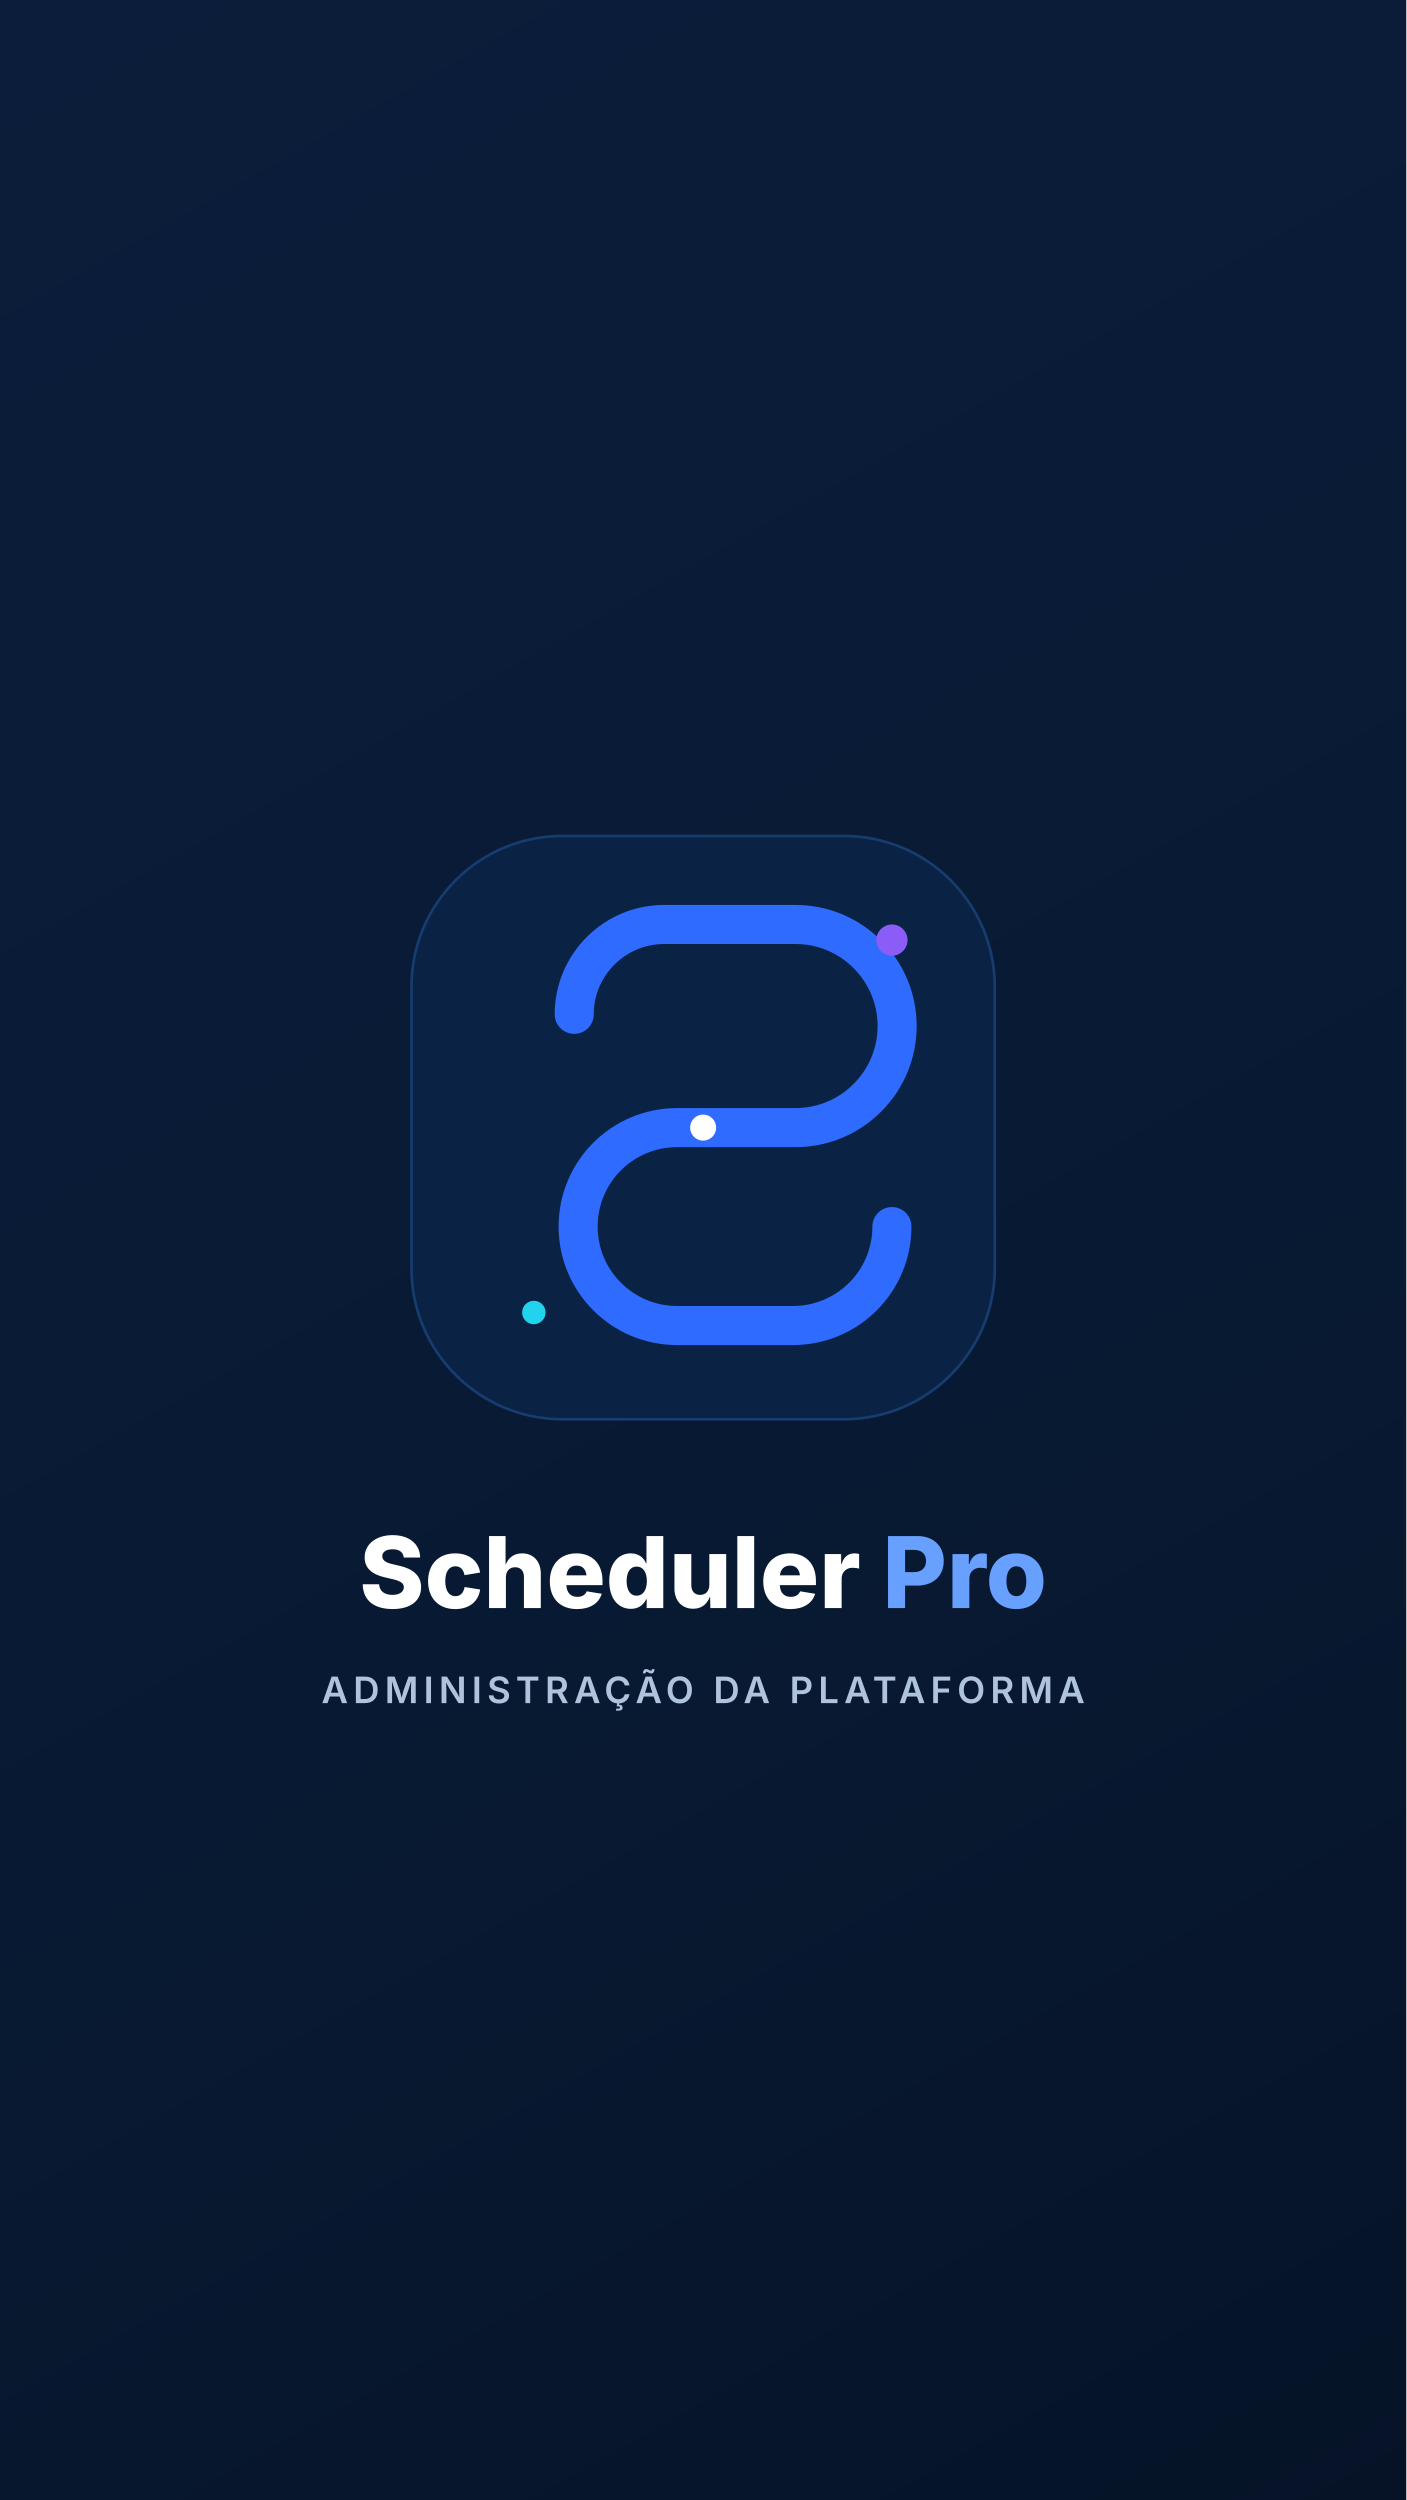
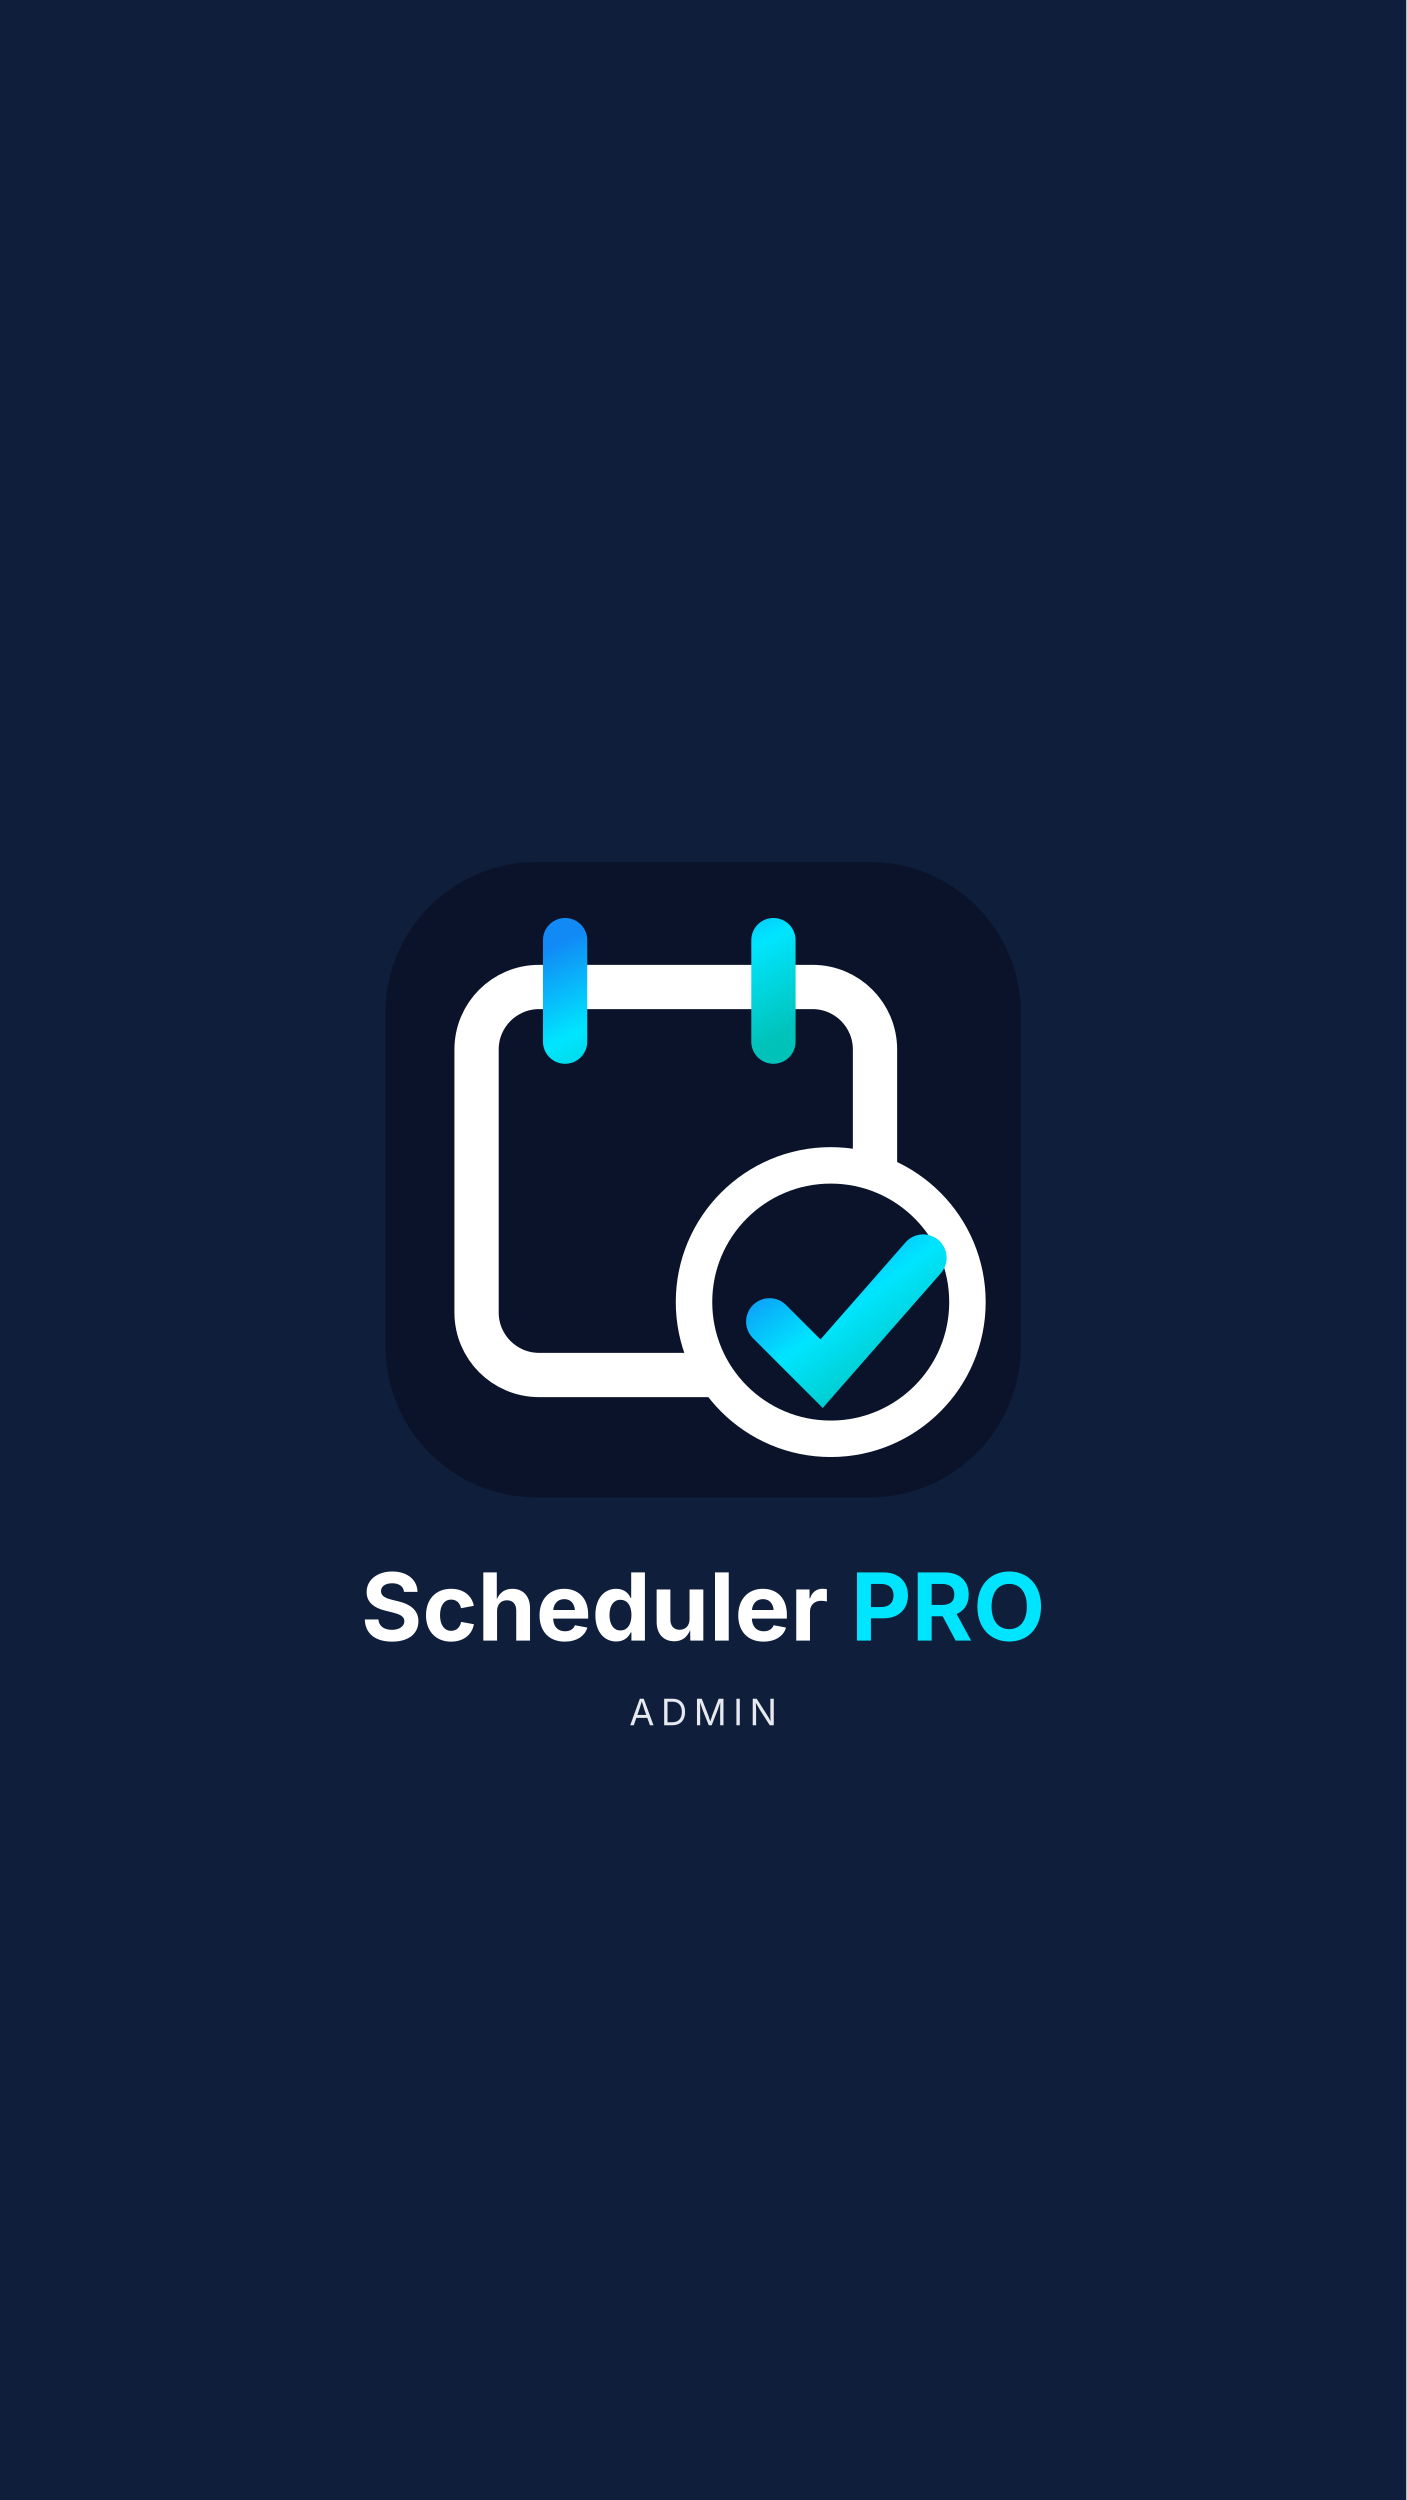
- <svg xmlns="http://www.w3.org/2000/svg" viewBox="0 0 1080 1920" role="img" aria-label="Scheduler Pro Admin">
+ <svg xmlns="http://www.w3.org/2000/svg" viewBox="0 0 1080 1920" role="img" aria-label="Scheduler PRO Admin">
  <defs>
-     <linearGradient id="bg" x1="0" y1="0" x2="1080" y2="1920" gradientUnits="userSpaceOnUse">
-       <stop stop-color="#0B1D3A" />
-       <stop offset=".58" stop-color="#081A33" />
-       <stop offset="1" stop-color="#061327" />
+     <linearGradient id="bg" x1="0" y1="0" x2="1080" y2="1920">
+       <stop stop-color="#0F1E3A" />
+       <stop offset="1" stop-color="#0B132B" />
    </linearGradient>
-     <linearGradient id="flow" x1="332" y1="632" x2="748" y2="1134" gradientUnits="userSpaceOnUse">
-       <stop stop-color="#2F6BFF" />
-       <stop offset=".56" stop-color="#1DAAF5" />
-       <stop offset="1" stop-color="#22D3EE" />
+     <linearGradient id="a" x1="0" y1="0" x2="1" y2="1">
+       <stop stop-color="#118AF5" />
+       <stop offset=".48" stop-color="#00E5FF" />
+       <stop offset="1" stop-color="#00C2B8" />
    </linearGradient>
  </defs>
  <rect width="1080" height="1920" fill="url(#bg)" />
-   <g transform="translate(284 610)">
-     <rect x="32" y="32" width="448" height="448" rx="116" fill="#0A2345" stroke="#173D70" stroke-width="2" />
-     <path d="M157 169c0-38 31-69 69-69h101c43 0 78 35 78 78s-35 78-78 78h-91c-42 0-76 34-76 76s34 76 76 76h89c42 0 76-34 76-76" fill="none" stroke="url(#flow)" stroke-width="30" stroke-linecap="round" stroke-linejoin="round" />
-     <circle cx="401" cy="112" r="12" fill="#8B5CF6" />
-     <circle cx="126" cy="398" r="9" fill="#22D3EE" />
-     <circle cx="256" cy="256" r="10" fill="#FFFFFF" />
+   <g transform="translate(284 650)">
+     <rect x="12" y="12" width="488" height="488" rx="116" fill="#0B132B" />
+     <rect x="82" y="108" width="306" height="298" rx="48" fill="none" stroke="#fff" stroke-width="34" />
+     <path d="M150 72v78M310 72v78" fill="none" stroke="url(#a)" stroke-width="34" stroke-linecap="round" />
+     <circle cx="354" cy="350" r="105" fill="#0B132B" stroke="#fff" stroke-width="28" />
+     <path d="M307 365l40 40 78-89" fill="none" stroke="url(#a)" stroke-width="36" stroke-linecap="round" />
  </g>
-   <text x="540" y="1235" text-anchor="middle" fill="#FFFFFF" font-family="Inter,Segoe UI,Arial,sans-serif" font-size="76" font-weight="760">Scheduler <tspan fill="#68A0FF" font-weight="820">Pro</tspan>
+   <text x="540" y="1260" text-anchor="middle" fill="#fff" font-family="Inter,Segoe UI,Arial,sans-serif" font-size="72" font-weight="700">Scheduler <tspan fill="#00E5FF">PRO</tspan>
  </text>
-   <text x="540" y="1308" text-anchor="middle" fill="#AFC3DC" font-family="Inter,Segoe UI,Arial,sans-serif" font-size="28" font-weight="600" letter-spacing="4">ADMINISTRAÇÃO DA PLATAFORMA</text>
+   <text x="540" y="1325" text-anchor="middle" fill="#E6E9EF" font-family="Inter,Segoe UI,Arial,sans-serif" font-size="28" letter-spacing="5">ADMIN</text>
</svg>
